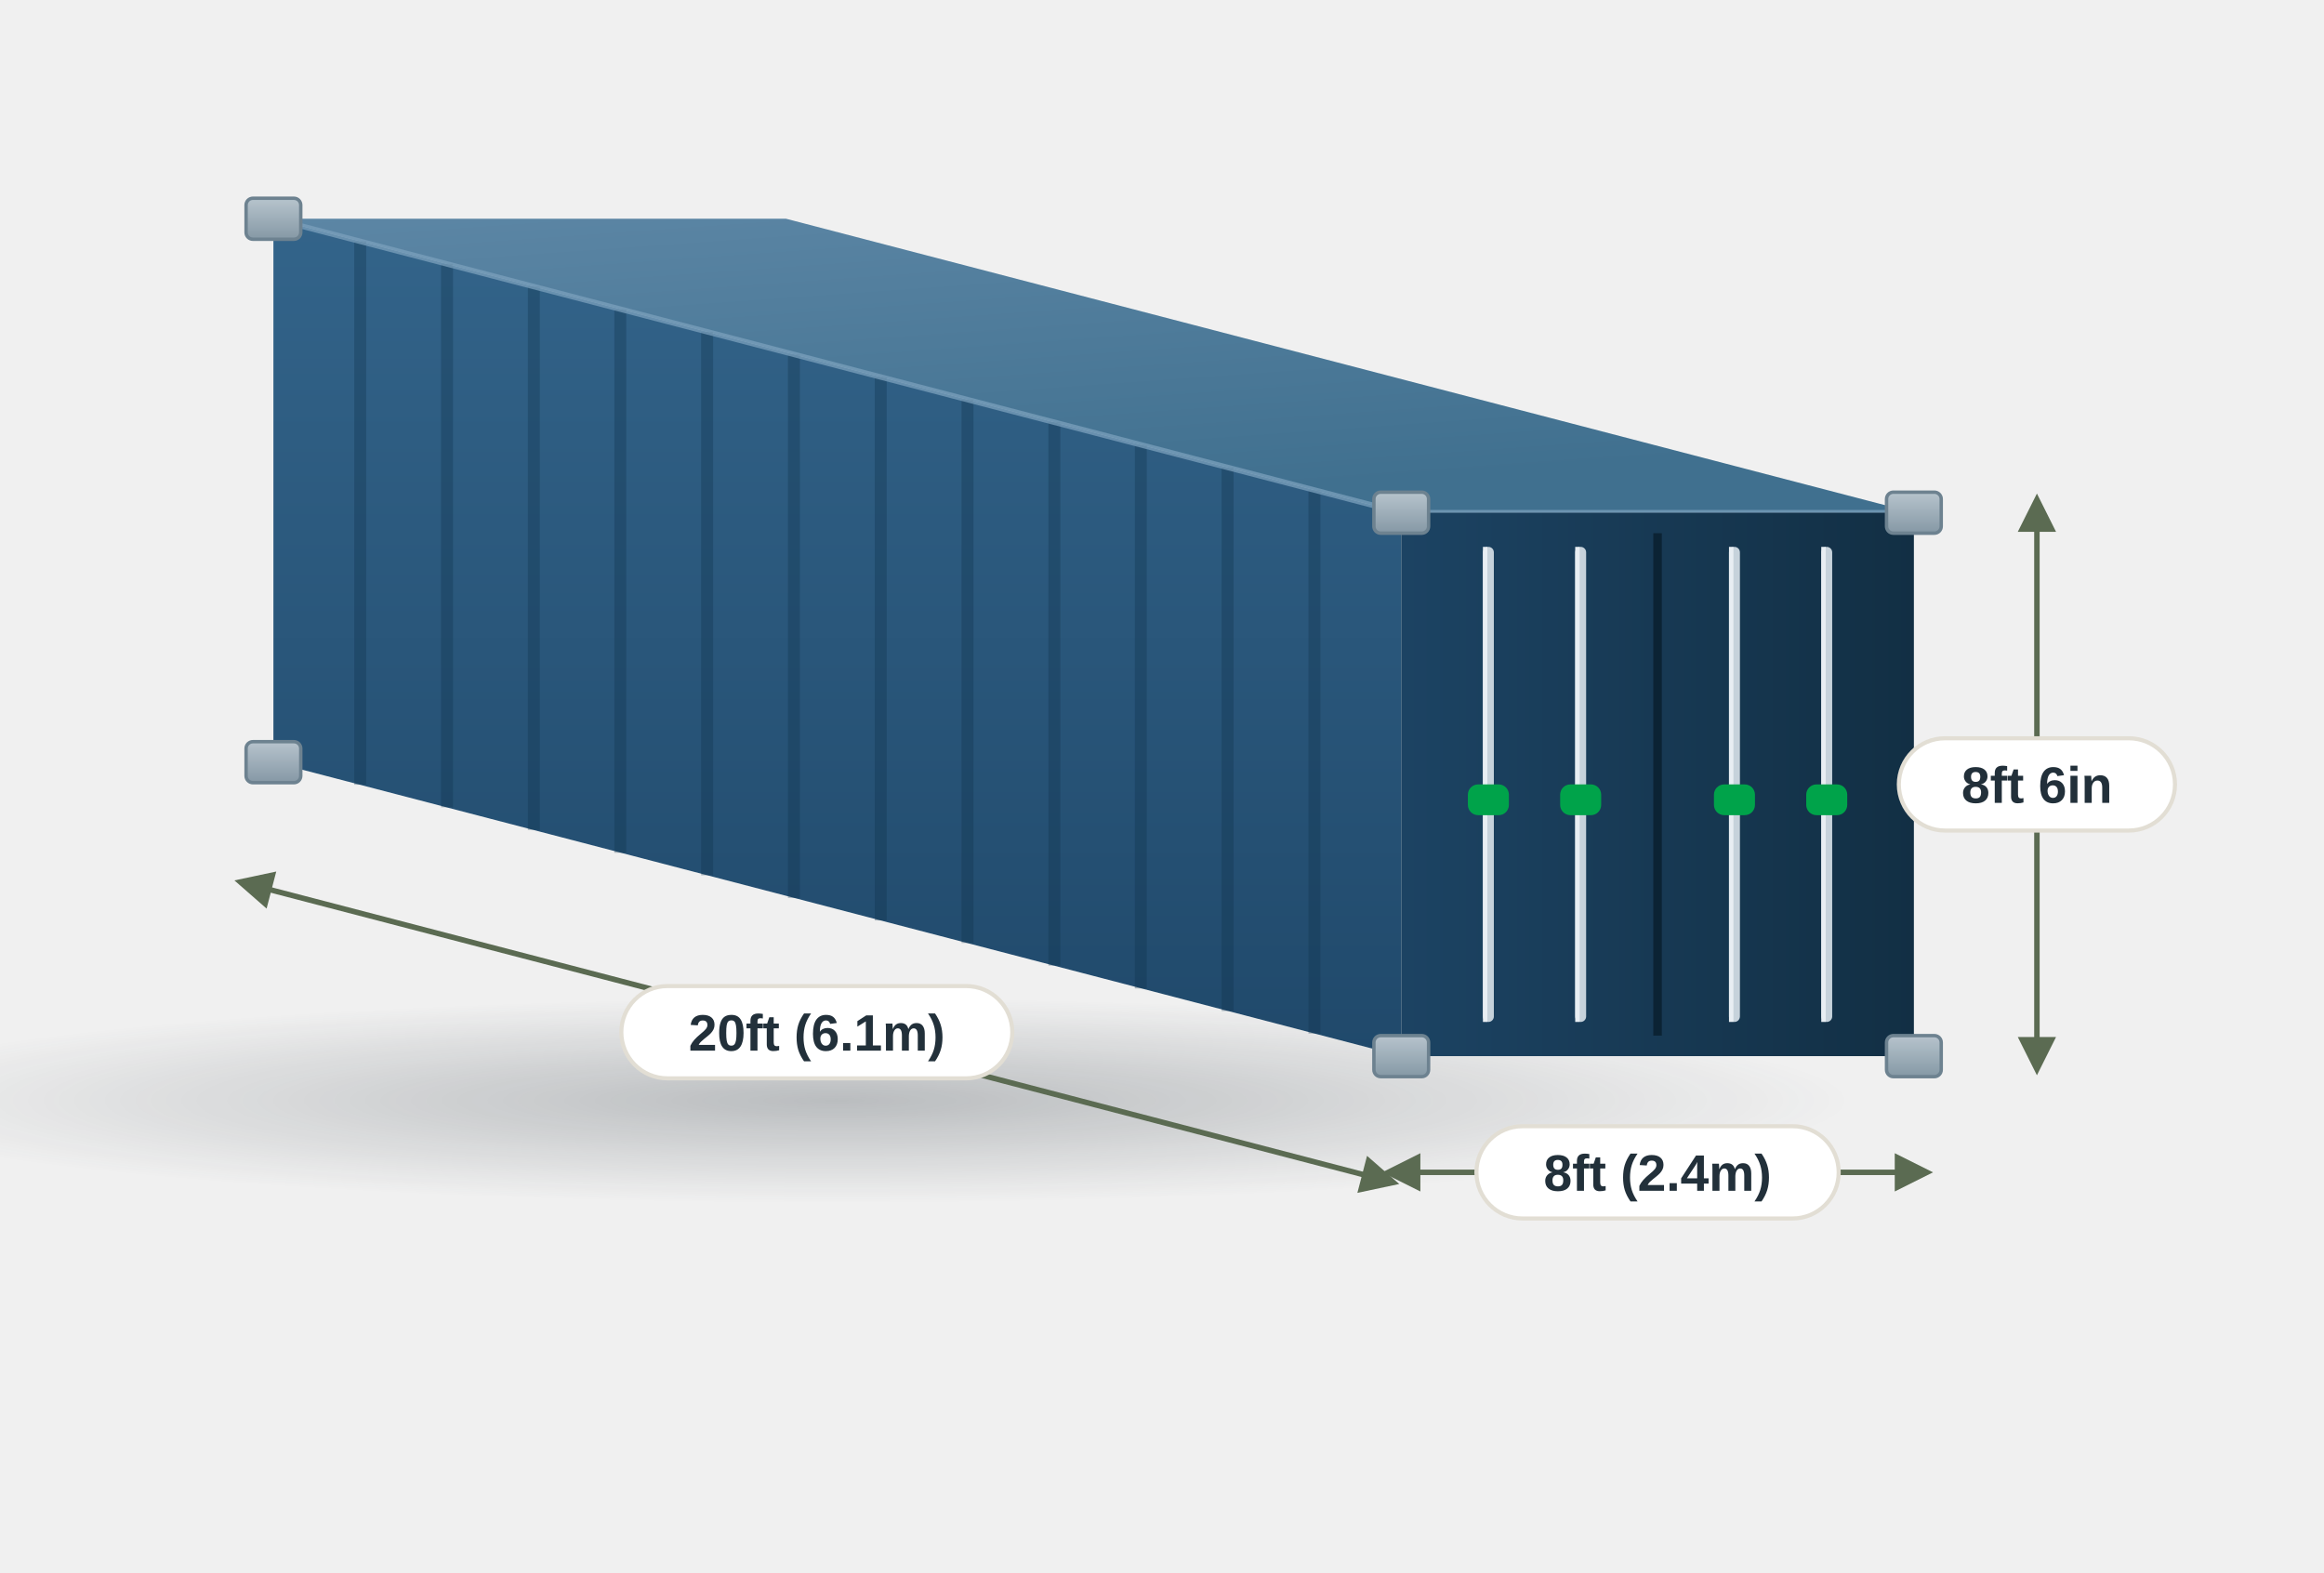
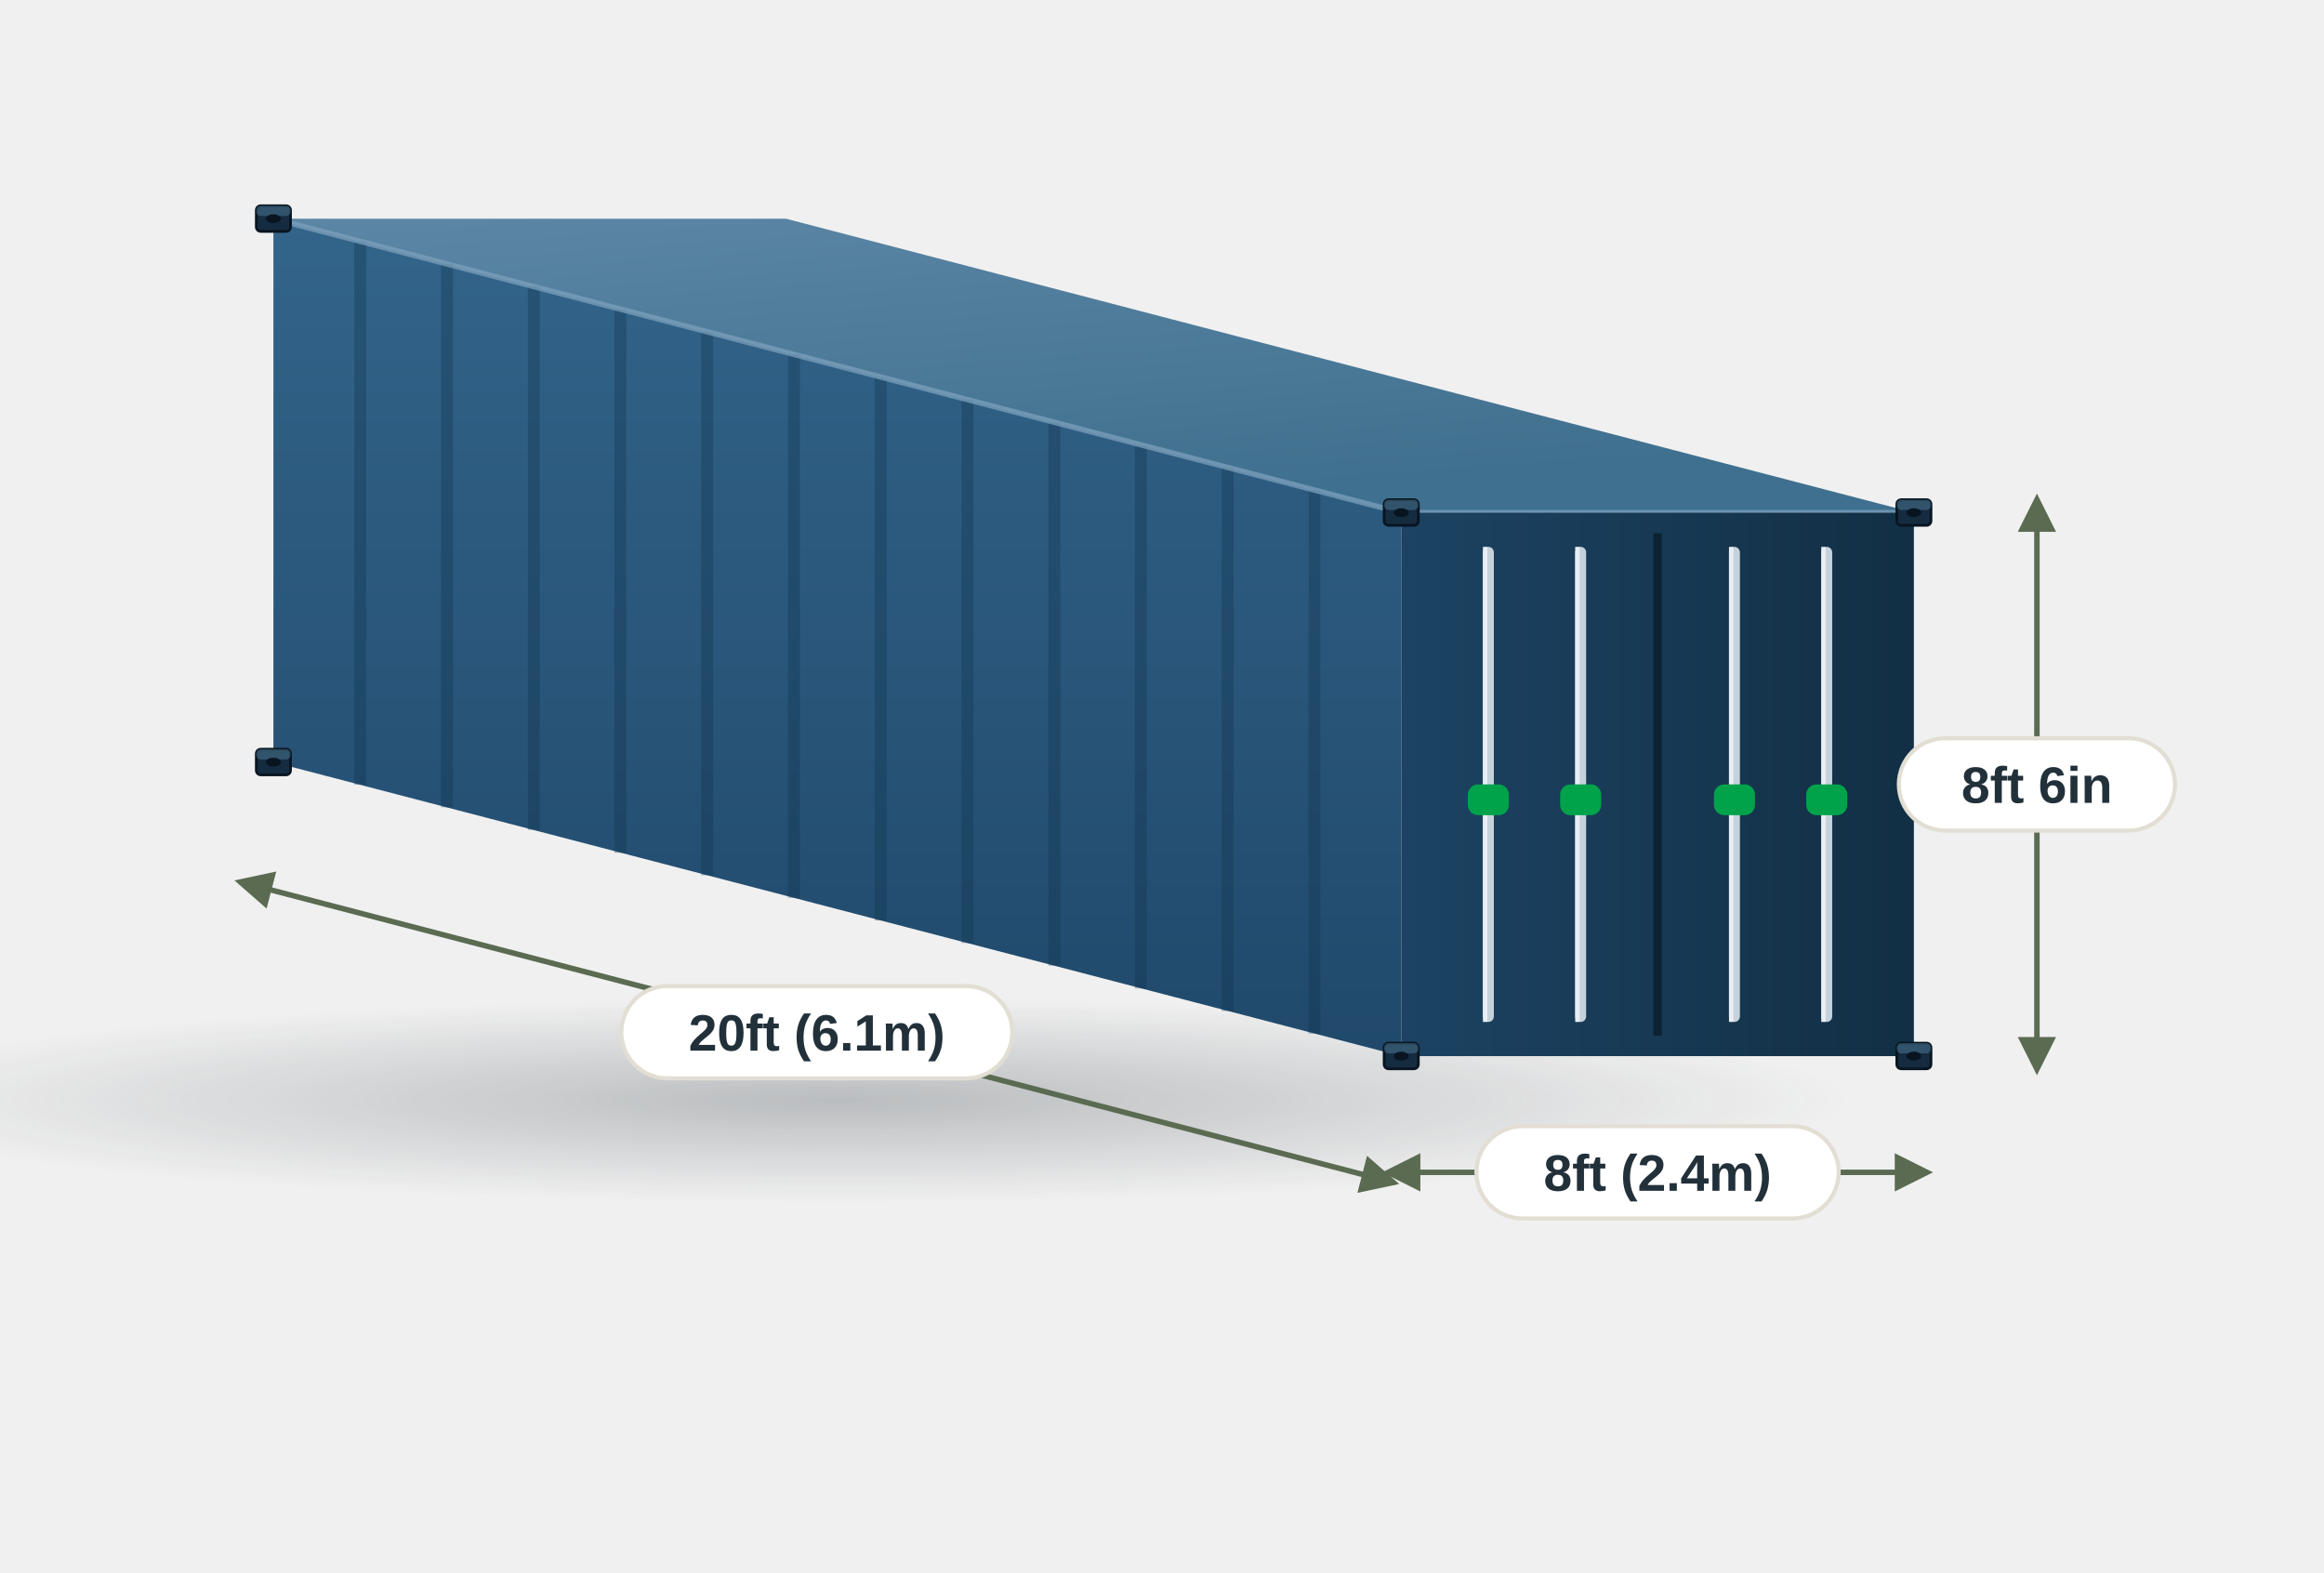
<svg xmlns="http://www.w3.org/2000/svg" viewBox="0 0 680 460" role="img" aria-label="20ft by 8ft shipping container with double doors on the front">
  <defs>
    <linearGradient id="gTop" x1="0" y1="0" x2="0.4" y2="1">
      <stop offset="0" stop-color="#5c86a5" />
      <stop offset="1" stop-color="#40708f" />
    </linearGradient>
    <linearGradient id="gSide" x1="0" y1="0" x2="0" y2="1">
      <stop offset="0" stop-color="#33648a" />
      <stop offset="1" stop-color="#20496b" />
    </linearGradient>
    <linearGradient id="gDoor" x1="0" y1="0" x2="1" y2="0">
      <stop offset="0" stop-color="#1c4363" />
      <stop offset="1" stop-color="#122f44" />
-     </linearGradient>
-     <linearGradient id="gCast" x1="0" y1="0" x2="0" y2="1">
-       <stop offset="0" stop-color="#b7c4cd" />
-       <stop offset="1" stop-color="#8598a5" />
    </linearGradient>
    <radialGradient id="gShadow" cx="0.5" cy="0.5" r="0.5">
      <stop offset="0" stop-color="#1f2a33" stop-opacity="0.26" />
      <stop offset="1" stop-color="#1f2a33" stop-opacity="0" />
    </radialGradient>
    <marker id="ah" markerWidth="10" markerHeight="10" refX="5" refY="5" orient="auto-start-reverse">
      <path d="M1.5,1.5 L8.5,5 L1.5,8.5 z" fill="#5b6b52" />
    </marker>
  </defs>
  <ellipse cx="245" cy="322" rx="295" ry="30" fill="url(#gShadow)" />
  <polygon points="410.0,150.0 560.0,150.0 230.0,64.0 80.0,64.0" fill="url(#gTop)" />
  <polygon points="410.0,150.0 80.0,64.0 80.0,223.0 410.0,309.0" fill="url(#gSide)" />
  <line x1="384.6" y1="143.4" x2="384.6" y2="302.4" stroke="#0f3149" stroke-opacity="0.32" stroke-width="3.5" />
  <line x1="359.2" y1="136.8" x2="359.2" y2="295.8" stroke="#0f3149" stroke-opacity="0.32" stroke-width="3.5" />
  <line x1="333.8" y1="130.2" x2="333.8" y2="289.2" stroke="#0f3149" stroke-opacity="0.32" stroke-width="3.5" />
  <line x1="308.5" y1="123.5" x2="308.5" y2="282.5" stroke="#0f3149" stroke-opacity="0.32" stroke-width="3.5" />
  <line x1="283.1" y1="116.9" x2="283.1" y2="275.9" stroke="#0f3149" stroke-opacity="0.32" stroke-width="3.5" />
  <line x1="257.7" y1="110.3" x2="257.7" y2="269.3" stroke="#0f3149" stroke-opacity="0.32" stroke-width="3.5" />
  <line x1="232.3" y1="103.7" x2="232.3" y2="262.7" stroke="#0f3149" stroke-opacity="0.32" stroke-width="3.5" />
  <line x1="206.9" y1="97.1" x2="206.9" y2="256.1" stroke="#0f3149" stroke-opacity="0.32" stroke-width="3.5" />
  <line x1="181.5" y1="90.5" x2="181.5" y2="249.5" stroke="#0f3149" stroke-opacity="0.32" stroke-width="3.5" />
  <line x1="156.2" y1="83.8" x2="156.2" y2="242.8" stroke="#0f3149" stroke-opacity="0.32" stroke-width="3.5" />
  <line x1="130.8" y1="77.2" x2="130.8" y2="236.2" stroke="#0f3149" stroke-opacity="0.32" stroke-width="3.5" />
  <line x1="105.4" y1="70.6" x2="105.4" y2="229.6" stroke="#0f3149" stroke-opacity="0.32" stroke-width="3.5" />
  <polyline points="80.0,64.0 410.0,150.0 560.0,150.0" fill="none" stroke="#7ba0bc" stroke-width="1.6" stroke-opacity="0.75" />
  <polygon points="410.0,150.0 560.0,150.0 560.0,309.0 410.0,309.0" fill="url(#gDoor)" />
  <line x1="485.0" y1="156" x2="485.0" y2="303" stroke="#0b2334" stroke-width="2.5" />
  <rect x="433.9" y="160" width="3.2" height="139" rx="1.6" fill="#c6d2db" />
  <rect x="433.9" y="160" width="1.3" height="139" fill="#e8eef3" />
  <rect x="460.9" y="160" width="3.2" height="139" rx="1.6" fill="#c6d2db" />
  <rect x="460.9" y="160" width="1.3" height="139" fill="#e8eef3" />
  <rect x="505.9" y="160" width="3.2" height="139" rx="1.6" fill="#c6d2db" />
  <rect x="505.9" y="160" width="1.3" height="139" fill="#e8eef3" />
  <rect x="532.9" y="160" width="3.2" height="139" rx="1.6" fill="#c6d2db" />
  <rect x="532.9" y="160" width="1.3" height="139" fill="#e8eef3" />
  <rect x="429.5" y="229.5" width="12" height="9" rx="3" fill="#00A34A" />
  <rect x="456.5" y="229.5" width="12" height="9" rx="3" fill="#00A34A" />
  <rect x="501.5" y="229.5" width="12" height="9" rx="3" fill="#00A34A" />
  <rect x="528.5" y="229.5" width="12" height="9" rx="3" fill="#00A34A" />
-   <rect x="72.0" y="58.0" width="16" height="12" rx="2" fill="url(#gCast)" stroke="#6d8290" stroke-width="1" />
-   <rect x="72.0" y="217.0" width="16" height="12" rx="2" fill="url(#gCast)" stroke="#6d8290" stroke-width="1" />
-   <rect x="402.0" y="144.0" width="16" height="12" rx="2" fill="url(#gCast)" stroke="#6d8290" stroke-width="1" />
-   <rect x="402.0" y="303.0" width="16" height="12" rx="2" fill="url(#gCast)" stroke="#6d8290" stroke-width="1" />
-   <rect x="552.0" y="144.0" width="16" height="12" rx="2" fill="url(#gCast)" stroke="#6d8290" stroke-width="1" />
-   <rect x="552.0" y="303.0" width="16" height="12" rx="2" fill="url(#gCast)" stroke="#6d8290" stroke-width="1" />
+   <g>
+     <rect x="75.0" y="60.2" width="10" height="7.5" rx="1.3" fill="#152c40" stroke="#081521" stroke-width="0.8" />
+     <rect x="75.0" y="60.2" width="10" height="3.0" rx="1.3" fill="#4d7996" opacity="0.5" />
+     <ellipse cx="80.0" cy="64.0" rx="2.2" ry="1.3" fill="#081521" />
+   </g>
+   <g>
+     <rect x="75.0" y="219.2" width="10" height="7.5" rx="1.3" fill="#152c40" stroke="#081521" stroke-width="0.8" />
+     <rect x="75.0" y="219.2" width="10" height="3.0" rx="1.3" fill="#4d7996" opacity="0.5" />
+     <ellipse cx="80.0" cy="223.0" rx="2.2" ry="1.3" fill="#081521" />
+   </g>
+   <g>
+     <rect x="405.0" y="146.2" width="10" height="7.5" rx="1.3" fill="#152c40" stroke="#081521" stroke-width="0.8" />
+     <rect x="405.0" y="146.2" width="10" height="3.0" rx="1.3" fill="#4d7996" opacity="0.5" />
+     <ellipse cx="410.0" cy="150.0" rx="2.2" ry="1.3" fill="#081521" />
+   </g>
+   <g>
+     <rect x="405.0" y="305.2" width="10" height="7.5" rx="1.3" fill="#152c40" stroke="#081521" stroke-width="0.8" />
+     <rect x="405.0" y="305.2" width="10" height="3.0" rx="1.3" fill="#4d7996" opacity="0.5" />
+     <ellipse cx="410.0" cy="309.0" rx="2.2" ry="1.3" fill="#081521" />
+   </g>
+   <g>
+     <rect x="555.0" y="146.2" width="10" height="7.5" rx="1.3" fill="#152c40" stroke="#081521" stroke-width="0.8" />
+     <rect x="555.0" y="146.2" width="10" height="3.0" rx="1.3" fill="#4d7996" opacity="0.5" />
+     <ellipse cx="560.0" cy="150.0" rx="2.2" ry="1.3" fill="#081521" />
+   </g>
+   <g>
+     <rect x="555.0" y="305.2" width="10" height="7.5" rx="1.3" fill="#152c40" stroke="#081521" stroke-width="0.8" />
+     <rect x="555.0" y="305.2" width="10" height="3.0" rx="1.3" fill="#4d7996" opacity="0.5" />
+     <ellipse cx="560.0" cy="309.0" rx="2.2" ry="1.3" fill="#081521" />
+   </g>
  <line x1="596" y1="150" x2="596" y2="309" stroke="#5b6b52" stroke-width="1.6" marker-start="url(#ah)" marker-end="url(#ah)" />
  <g>
    <rect x="555.6" y="216.0" width="80.8" height="27" rx="13.5" fill="#ffffff" stroke="#e2ded4" stroke-width="1.2" />
    <text x="596.0" y="234.9" font-family="Arial,Helvetica,sans-serif" font-size="15" font-weight="700" fill="#22303a" text-anchor="middle">8ft 6in</text>
  </g>
  <line x1="410" y1="343" x2="560" y2="343" stroke="#5b6b52" stroke-width="1.6" marker-start="url(#ah)" marker-end="url(#ah)" />
  <g>
    <rect x="432.0" y="329.5" width="106.0" height="27" rx="13.5" fill="#ffffff" stroke="#e2ded4" stroke-width="1.2" />
    <text x="485.0" y="348.4" font-family="Arial,Helvetica,sans-serif" font-size="15" font-weight="700" fill="#22303a" text-anchor="middle">8ft (2.4m)</text>
  </g>
  <line x1="404.0" y1="345.0" x2="74.0" y2="259.0" stroke="#5b6b52" stroke-width="1.6" marker-start="url(#ah)" marker-end="url(#ah)" />
  <g>
    <rect x="181.8" y="288.5" width="114.4" height="27" rx="13.5" fill="#ffffff" stroke="#e2ded4" stroke-width="1.2" />
    <text x="239.0" y="307.4" font-family="Arial,Helvetica,sans-serif" font-size="15" font-weight="700" fill="#22303a" text-anchor="middle">20ft (6.1m)</text>
  </g>
</svg>
